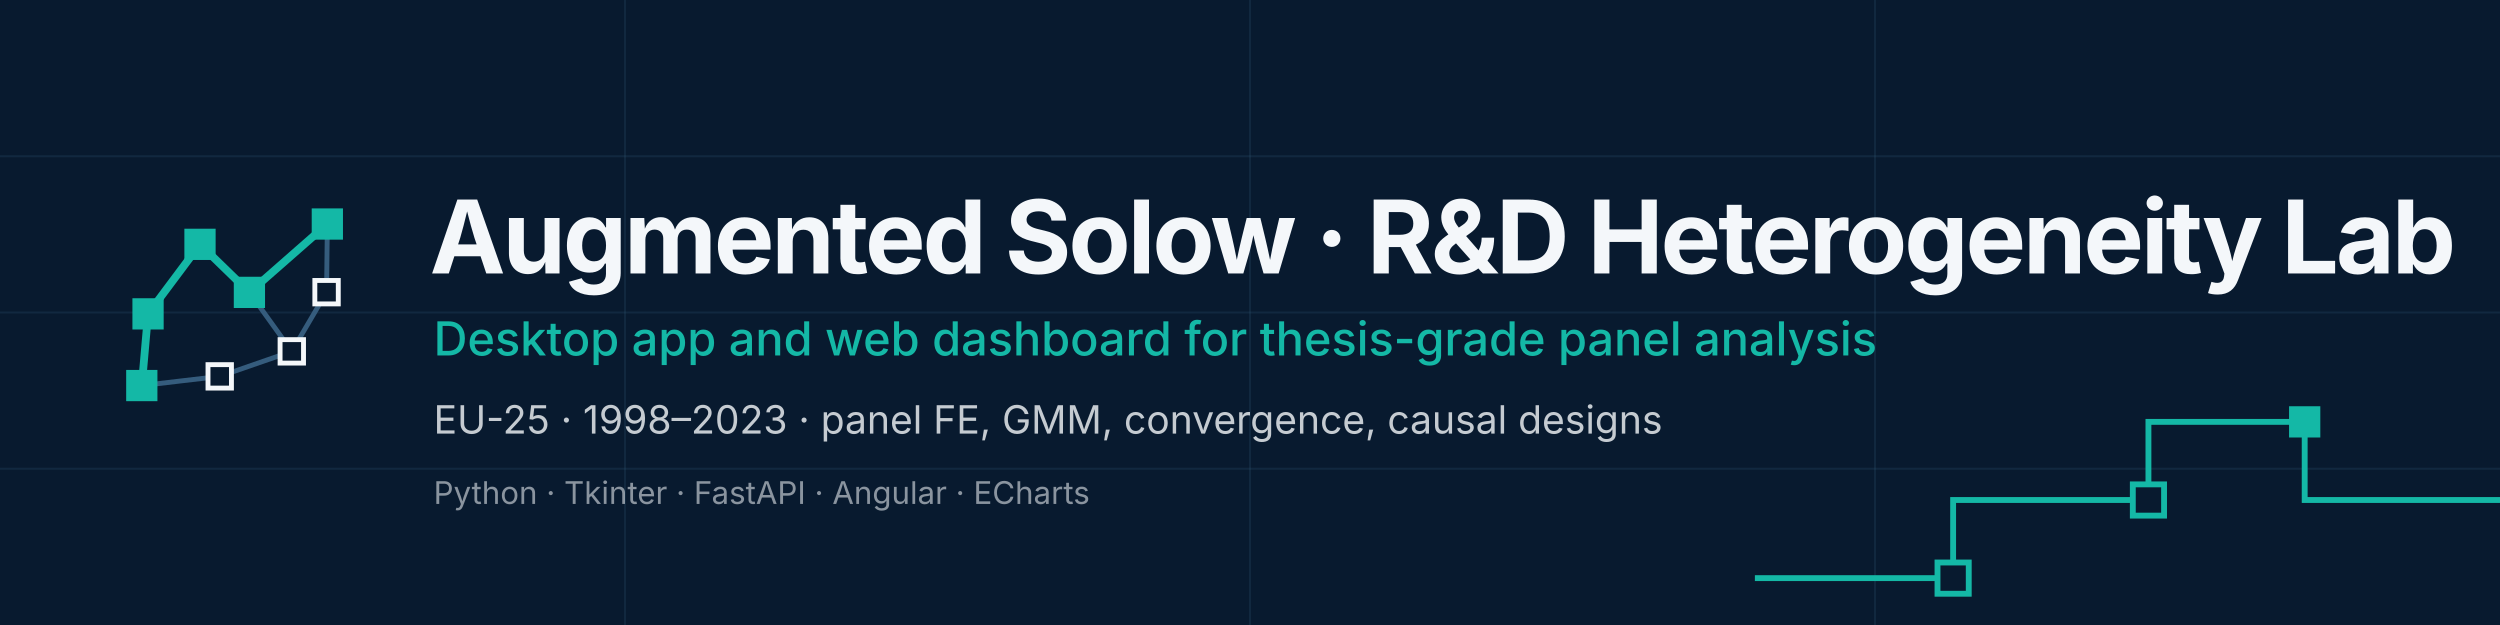
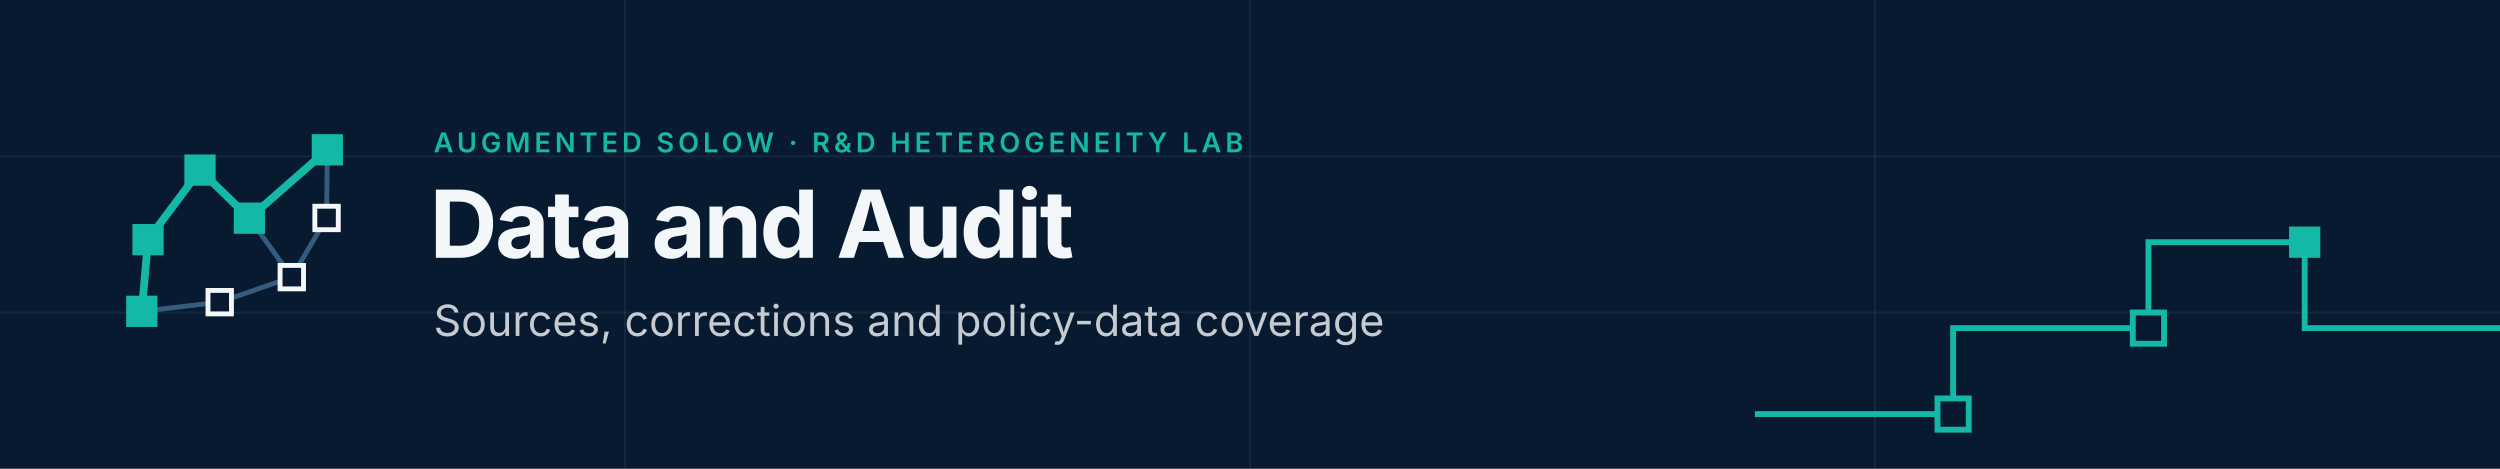
- <svg xmlns="http://www.w3.org/2000/svg" width="1280" height="320" viewBox="0 0 1280 320" role="img" aria-label="Augmented Solow · R&amp;D Heterogeneity Lab. Desktop app and web dashboard for thesis-grade panel analysis">
-   <rect width="1280" height="320" fill="#081A2F" />
+ <svg xmlns="http://www.w3.org/2000/svg" width="1280" height="240" viewBox="0 0 1280 240" role="img" aria-label="Data and Audit — Sources, corrections and policy-data coverage">
+   <rect width="1280" height="240" fill="#081A2F" />
  <g stroke="#355C7D" stroke-opacity="0.22" stroke-width="1">
-     <path d="M0 80H1280 M0 160H1280 M0 240H1280" />
-     <path d="M320 0V320M640 0V320M960 0V320" />
+     <path d="M0 80H1280 M0 160H1280" />
+     <path d="M320 0V240M640 0V240M960 0V240" />
  </g>
  <g fill="none" stroke="#14B8A6" stroke-width="3" stroke-linecap="square" stroke-linejoin="miter">
-     <path d="M900 296H1000V256H1100V216H1180V256H1280" />
+     <path d="M900 212H1000V168H1100V124H1180V168H1280" />
  </g>
  <g fill="#081A2F" stroke="#14B8A6" stroke-width="3">
-     <rect x="992" y="288" width="16" height="16" />
-     <rect x="1092" y="248" width="16" height="16" />
+     <rect x="992" y="204" width="16" height="16" />
+     <rect x="1092" y="160" width="16" height="16" />
  </g>
-   <rect x="1172" y="208" width="16" height="16" fill="#14B8A6" />
-   <g transform="translate(60 100)">
+   <rect x="1172" y="116" width="16" height="16" fill="#14B8A6" />
+   <g transform="translate(60 62)">
    <line x1="52.5" y1="92.7" x2="89.4" y2="79.9" stroke="#355C7D" stroke-width="2.5" />
    <line x1="52.5" y1="92.7" x2="12.6" y2="97.4" stroke="#355C7D" stroke-width="2.5" />
    <line x1="67.7" y1="49.7" x2="89.4" y2="79.9" stroke="#355C7D" stroke-width="2.5" />
    <line x1="107.6" y1="14.7" x2="107.2" y2="49.6" stroke="#355C7D" stroke-width="2.5" />
    <line x1="89.4" y1="79.9" x2="107.2" y2="49.6" stroke="#355C7D" stroke-width="2.5" />
    <line x1="42.4" y1="25.1" x2="15.8" y2="60.7" stroke="#14B8A6" stroke-width="4" />
    <line x1="42.4" y1="25.1" x2="67.7" y2="49.7" stroke="#14B8A6" stroke-width="4" />
    <line x1="15.8" y1="60.7" x2="12.6" y2="97.4" stroke="#14B8A6" stroke-width="4" />
    <line x1="67.7" y1="49.7" x2="107.6" y2="14.7" stroke="#14B8A6" stroke-width="4" />
    <rect x="34.4" y="17.1" width="16" height="16" fill="#14B8A6" />
    <rect x="7.8" y="52.7" width="16" height="16" fill="#14B8A6" />
    <rect x="46.5" y="86.7" width="12" height="12" fill="#081A2F" stroke="#F4F7FA" stroke-width="2.5" />
    <rect x="59.7" y="41.7" width="16" height="16" fill="#14B8A6" />
    <rect x="99.6" y="6.7" width="16" height="16" fill="#14B8A6" />
    <rect x="83.4" y="73.9" width="12" height="12" fill="#081A2F" stroke="#F4F7FA" stroke-width="2.5" />
    <rect x="4.6" y="89.4" width="16" height="16" fill="#14B8A6" />
    <rect x="101.2" y="43.6" width="12" height="12" fill="#081A2F" stroke="#F4F7FA" stroke-width="2.5" />
  </g>
-   <text x="220" y="140" font-family="Inter, 'Segoe UI', Helvetica, Arial, sans-serif" font-size="52" font-weight="700" fill="#F4F7FA" letter-spacing="-1.5">Augmented Solow · R&amp;D Heterogeneity Lab</text>
-   <text x="222" y="182" font-family="Inter, 'Segoe UI', Helvetica, Arial, sans-serif" font-size="24" font-weight="500" fill="#14B8A6">Desktop app and web dashboard for thesis-grade panel analysis</text>
-   <text x="222" y="222" font-family="Inter, 'Segoe UI', Helvetica, Arial, sans-serif" font-size="20" font-weight="400" fill="#F4F7FA" fill-opacity="0.8">EU-25 · 1998–2023 · panel FE, GMM, convergence, causal designs</text>
-   <text x="222" y="258" font-family="Inter, 'Segoe UI', Helvetica, Arial, sans-serif" font-size="16" font-weight="400" fill="#F4F7FA" fill-opacity="0.55">Python · Tkinter · FastAPI · Angular · ECharts</text>
+   <text x="222" y="78" font-family="Inter, 'Segoe UI', Helvetica, Arial, sans-serif" font-size="14" font-weight="600" fill="#14B8A6" letter-spacing="2">AUGMENTED SOLOW · R&amp;D HETEROGENEITY LAB</text>
+   <text x="220" y="132" font-family="Inter, 'Segoe UI', Helvetica, Arial, sans-serif" font-size="48" font-weight="700" fill="#F4F7FA" letter-spacing="-1.2">Data and Audit</text>
+   <text x="222" y="172" font-family="Inter, 'Segoe UI', Helvetica, Arial, sans-serif" font-size="22" font-weight="400" fill="#F4F7FA" fill-opacity="0.8">Sources, corrections and policy-data coverage</text>
</svg>
